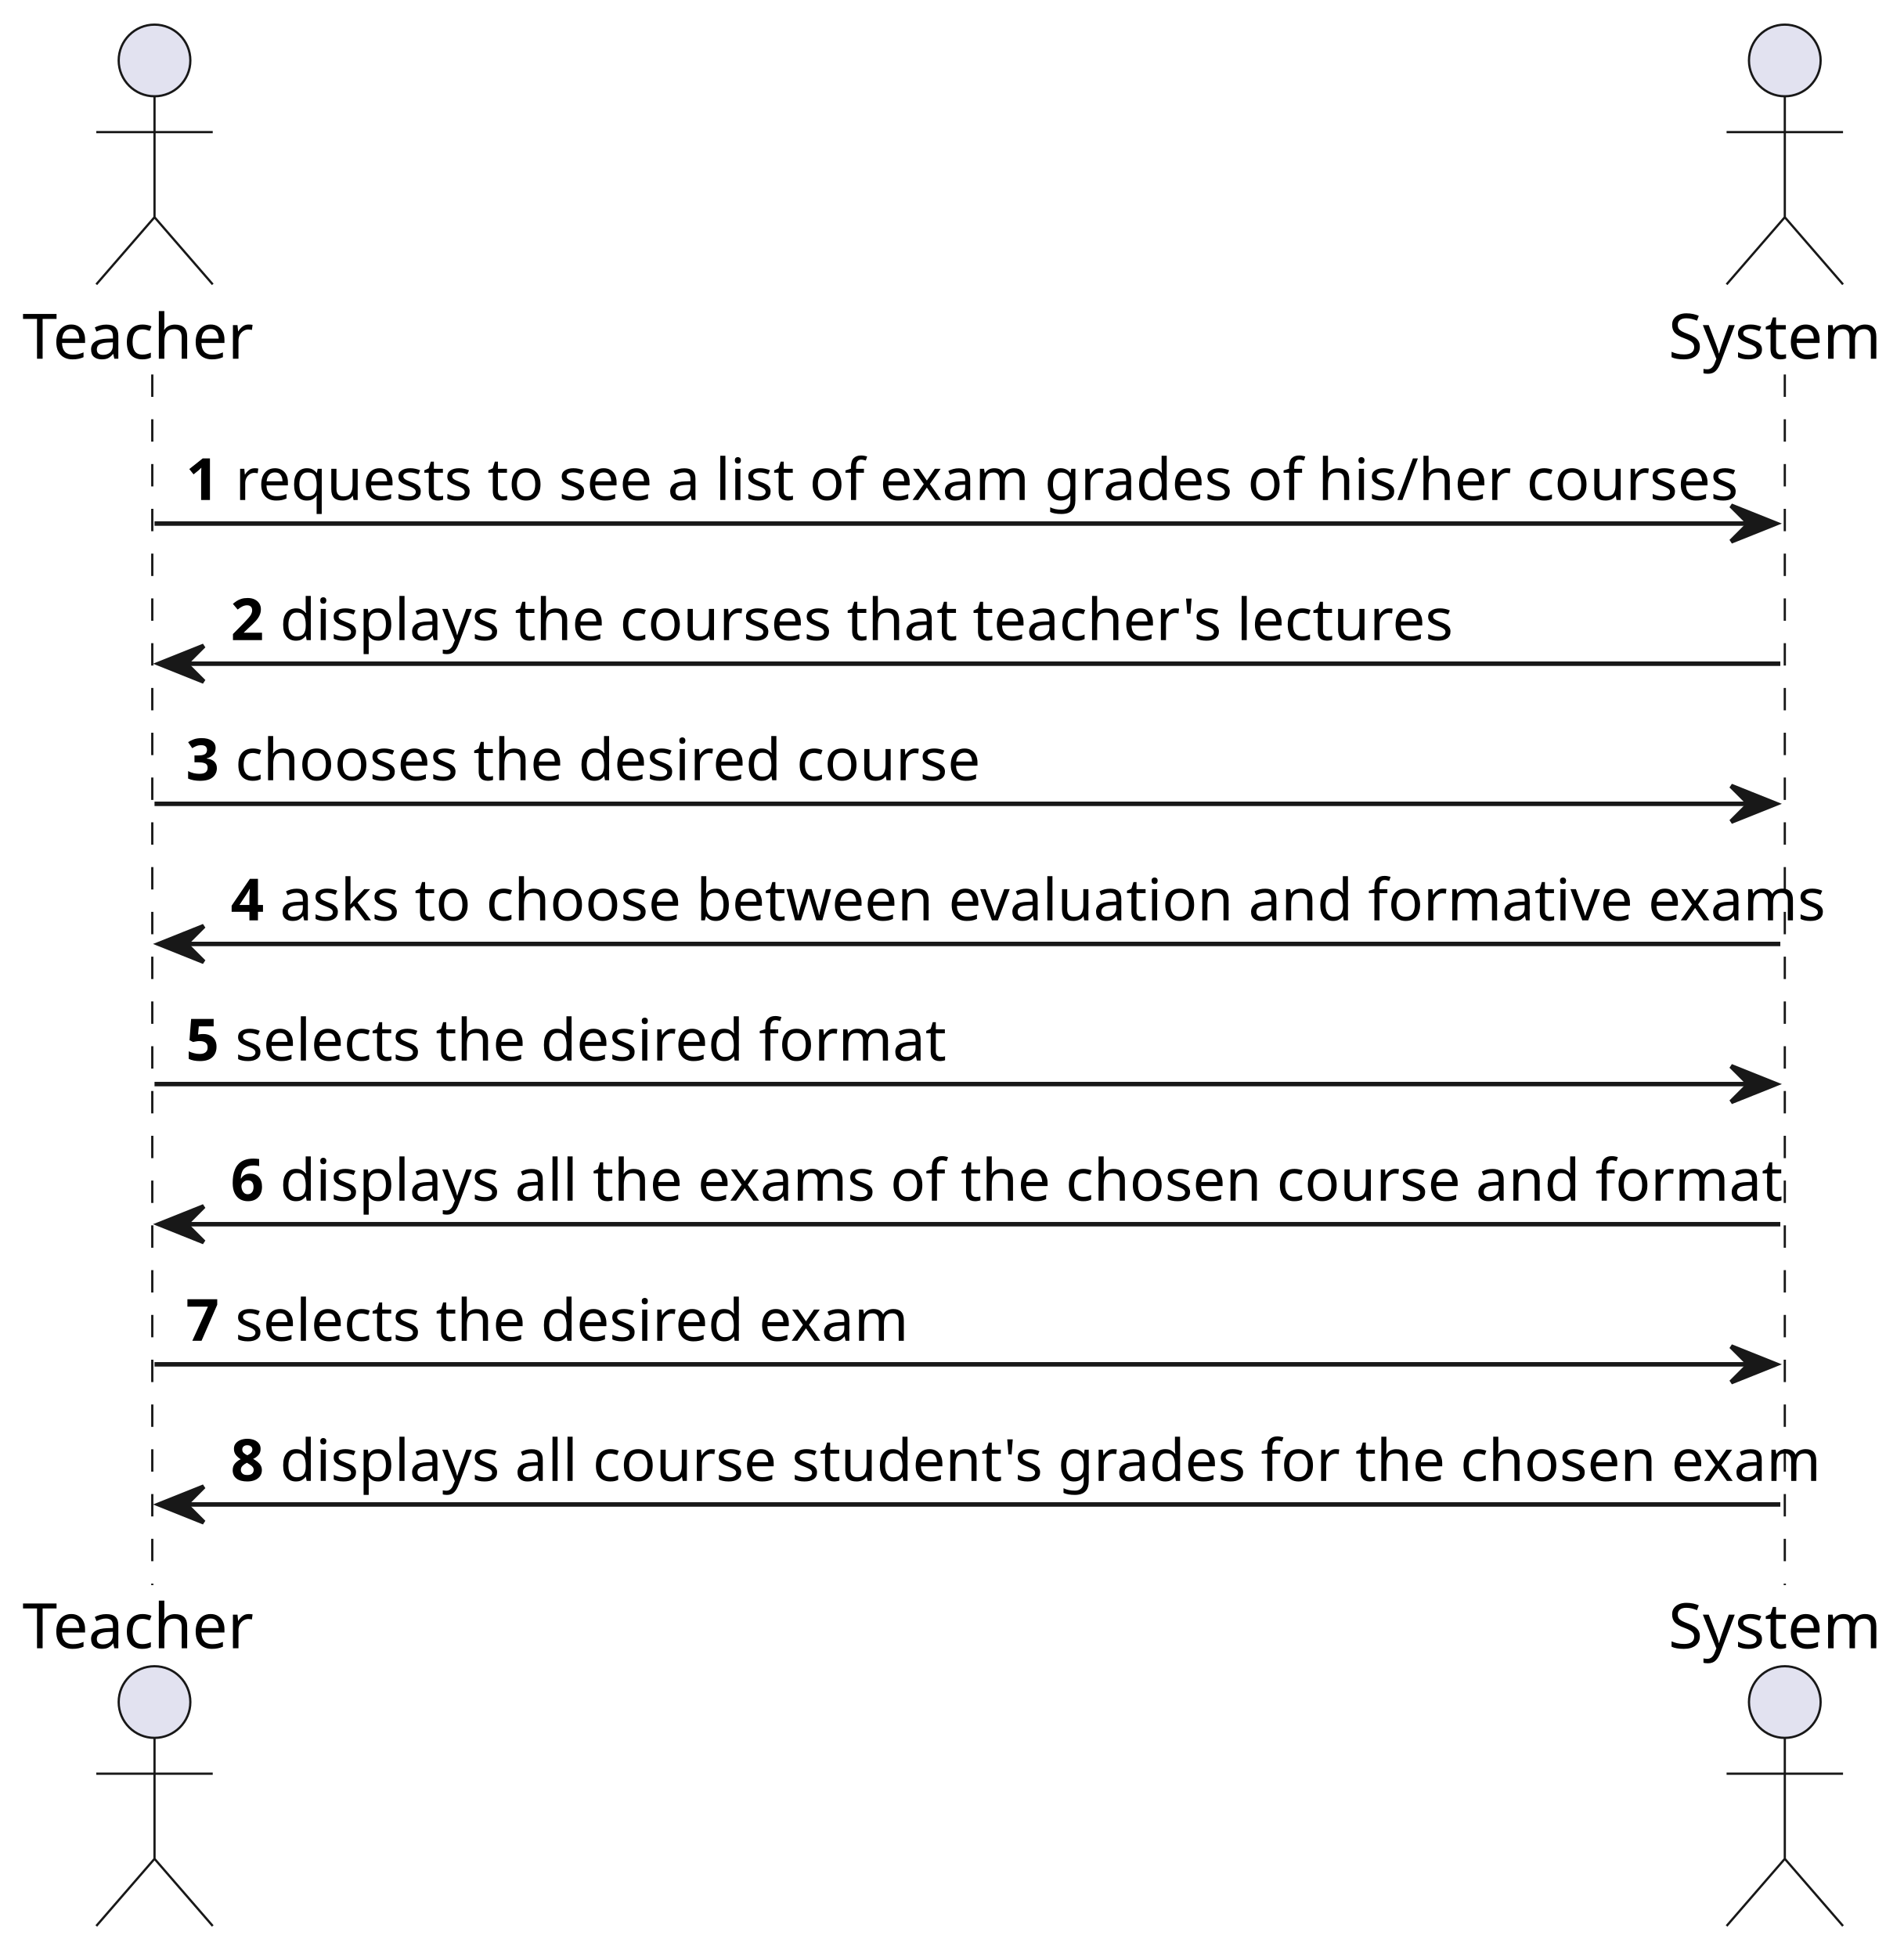
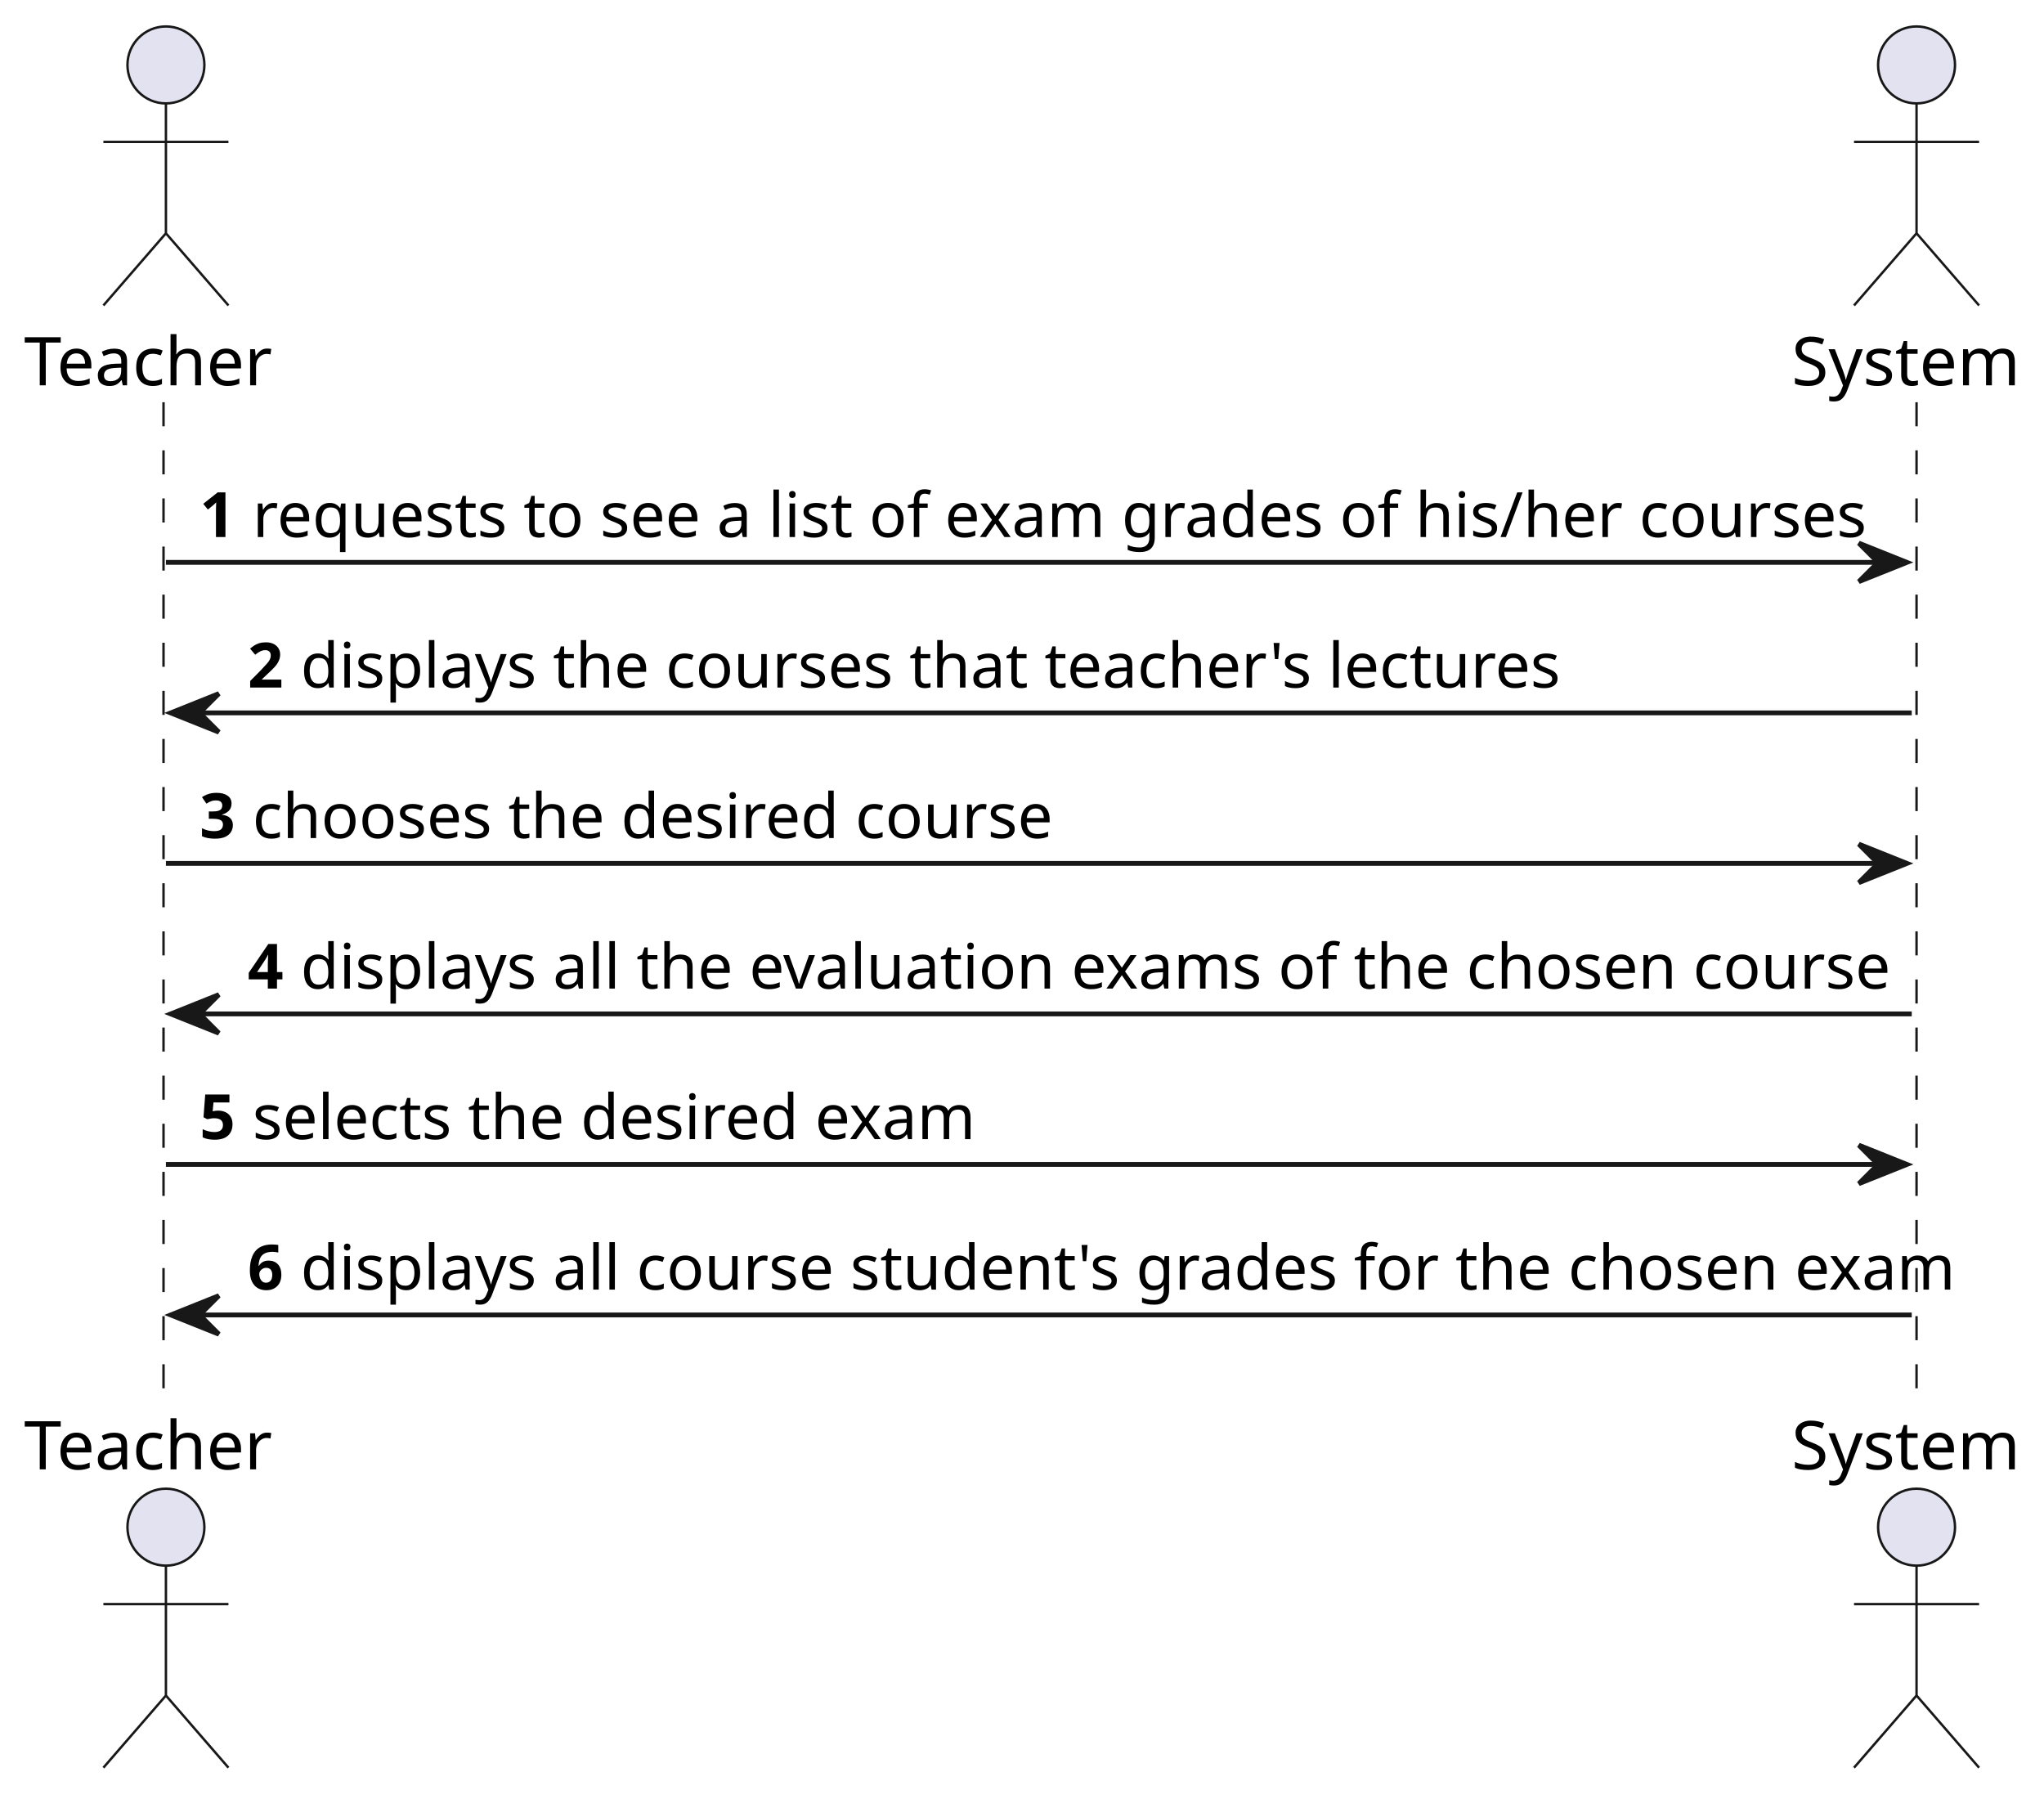
- <svg xmlns="http://www.w3.org/2000/svg" contentStyleType="text/css" height="437px" preserveAspectRatio="none" style="width:425px;height:437px;background:#FFFFFF;" version="1.1" viewBox="0 0 425 437" width="425px" zoomAndPan="magnify">
+ <svg xmlns="http://www.w3.org/2000/svg" contentStyleType="text/css" height="374px" preserveAspectRatio="none" style="width:425px;height:374px;background:#FFFFFF;" version="1.1" viewBox="0 0 425 374" width="425px" zoomAndPan="magnify">
  <defs />
  <g>
-     <line style="stroke:#181818;stroke-width:0.5;stroke-dasharray:5.0,5.0;" x1="34" x2="34" y1="83.621" y2="353.949" />
-     <line style="stroke:#181818;stroke-width:0.5;stroke-dasharray:5.0,5.0;" x1="398.5" x2="398.5" y1="83.621" y2="353.949" />
+     <line style="stroke:#181818;stroke-width:0.5;stroke-dasharray:5.0,5.0;" x1="34" x2="34" y1="83.621" y2="291.367" />
+     <line style="stroke:#181818;stroke-width:0.5;stroke-dasharray:5.0,5.0;" x1="398.5" x2="398.5" y1="83.621" y2="291.367" />
    <text fill="#000000" font-family="sans-serif" font-size="14" lengthAdjust="spacing" textLength="53" x="5" y="80.107">Teacher</text>
    <ellipse cx="34.5" cy="13.5" fill="#E2E2F0" rx="8" ry="8" style="stroke:#181818;stroke-width:0.5;" />
    <path d="M34.5,21.5 L34.5,48.5 M21.5,29.5 L47.5,29.5 M34.5,48.5 L21.5,63.5 M34.5,48.5 L47.5,63.5 " fill="none" style="stroke:#181818;stroke-width:0.5;" />
-     <text fill="#000000" font-family="sans-serif" font-size="14" lengthAdjust="spacing" textLength="53" x="5" y="368.057">Teacher</text>
-     <ellipse cx="34.5" cy="380.07" fill="#E2E2F0" rx="8" ry="8" style="stroke:#181818;stroke-width:0.5;" />
-     <path d="M34.5,388.07 L34.5,415.07 M21.5,396.07 L47.5,396.07 M34.5,415.07 L21.5,430.07 M34.5,415.07 L47.5,430.07 " fill="none" style="stroke:#181818;stroke-width:0.5;" />
+     <text fill="#000000" font-family="sans-serif" font-size="14" lengthAdjust="spacing" textLength="53" x="5" y="305.475">Teacher</text>
+     <ellipse cx="34.5" cy="317.488" fill="#E2E2F0" rx="8" ry="8" style="stroke:#181818;stroke-width:0.5;" />
+     <path d="M34.5,325.488 L34.5,352.488 M21.5,333.488 L47.5,333.488 M34.5,352.488 L21.5,367.488 M34.5,352.488 L47.5,367.488 " fill="none" style="stroke:#181818;stroke-width:0.5;" />
    <text fill="#000000" font-family="sans-serif" font-size="14" lengthAdjust="spacing" textLength="46" x="372.5" y="80.107">System</text>
    <ellipse cx="398.5" cy="13.5" fill="#E2E2F0" rx="8" ry="8" style="stroke:#181818;stroke-width:0.5;" />
    <path d="M398.5,21.5 L398.5,48.5 M385.5,29.5 L411.5,29.5 M398.5,48.5 L385.5,63.5 M398.5,48.5 L411.5,63.5 " fill="none" style="stroke:#181818;stroke-width:0.5;" />
-     <text fill="#000000" font-family="sans-serif" font-size="14" lengthAdjust="spacing" textLength="46" x="372.5" y="368.057">System</text>
-     <ellipse cx="398.5" cy="380.07" fill="#E2E2F0" rx="8" ry="8" style="stroke:#181818;stroke-width:0.5;" />
-     <path d="M398.5,388.07 L398.5,415.07 M385.5,396.07 L411.5,396.07 M398.5,415.07 L385.5,430.07 M398.5,415.07 L411.5,430.07 " fill="none" style="stroke:#181818;stroke-width:0.5;" />
+     <text fill="#000000" font-family="sans-serif" font-size="14" lengthAdjust="spacing" textLength="46" x="372.5" y="305.475">System</text>
+     <ellipse cx="398.5" cy="317.488" fill="#E2E2F0" rx="8" ry="8" style="stroke:#181818;stroke-width:0.5;" />
+     <path d="M398.5,325.488 L398.5,352.488 M385.5,333.488 L411.5,333.488 M398.5,352.488 L385.5,367.488 M398.5,352.488 L411.5,367.488 " fill="none" style="stroke:#181818;stroke-width:0.5;" />
    <polygon fill="#181818" points="386.5,112.912,396.5,116.912,386.5,120.912,390.5,116.912" style="stroke:#181818;stroke-width:1.0;" />
    <line style="stroke:#181818;stroke-width:1.0;" x1="34.5" x2="392.5" y1="116.912" y2="116.912" />
    <text fill="#000000" font-family="sans-serif" font-size="13" font-weight="bold" lengthAdjust="spacing" textLength="7" x="41.5" y="111.649">1</text>
    <text fill="#000000" font-family="sans-serif" font-size="13" lengthAdjust="spacing" textLength="322" x="52.5" y="111.649">requests to see a list of exam grades of his/her courses</text>
    <polygon fill="#181818" points="45.5,144.203,35.5,148.203,45.5,152.203,41.5,148.203" style="stroke:#181818;stroke-width:1.0;" />
    <line style="stroke:#181818;stroke-width:1.0;" x1="39.5" x2="397.5" y1="148.203" y2="148.203" />
    <text fill="#000000" font-family="sans-serif" font-size="13" font-weight="bold" lengthAdjust="spacing" textLength="7" x="51.5" y="142.94">2</text>
    <text fill="#000000" font-family="sans-serif" font-size="13" lengthAdjust="spacing" textLength="252" x="62.5" y="142.94">displays the courses that teacher's lectures</text>
    <polygon fill="#181818" points="386.5,175.494,396.5,179.494,386.5,183.494,390.5,179.494" style="stroke:#181818;stroke-width:1.0;" />
    <line style="stroke:#181818;stroke-width:1.0;" x1="34.5" x2="392.5" y1="179.494" y2="179.494" />
    <text fill="#000000" font-family="sans-serif" font-size="13" font-weight="bold" lengthAdjust="spacing" textLength="7" x="41.5" y="174.231">3</text>
    <text fill="#000000" font-family="sans-serif" font-size="13" lengthAdjust="spacing" textLength="160" x="52.5" y="174.231">chooses the desired course</text>
    <polygon fill="#181818" points="45.5,206.785,35.5,210.785,45.5,214.785,41.5,210.785" style="stroke:#181818;stroke-width:1.0;" />
    <line style="stroke:#181818;stroke-width:1.0;" x1="39.5" x2="397.5" y1="210.785" y2="210.785" />
    <text fill="#000000" font-family="sans-serif" font-size="13" font-weight="bold" lengthAdjust="spacing" textLength="7" x="51.5" y="205.523">4</text>
-     <text fill="#000000" font-family="sans-serif" font-size="13" lengthAdjust="spacing" textLength="325" x="62.5" y="205.523">asks to choose between evaluation and formative exams</text>
+     <text fill="#000000" font-family="sans-serif" font-size="13" lengthAdjust="spacing" textLength="316" x="62.5" y="205.523">displays all the evaluation exams of the chosen course</text>
    <polygon fill="#181818" points="386.5,238.076,396.5,242.076,386.5,246.076,390.5,242.076" style="stroke:#181818;stroke-width:1.0;" />
    <line style="stroke:#181818;stroke-width:1.0;" x1="34.5" x2="392.5" y1="242.076" y2="242.076" />
    <text fill="#000000" font-family="sans-serif" font-size="13" font-weight="bold" lengthAdjust="spacing" textLength="7" x="41.5" y="236.814">5</text>
-     <text fill="#000000" font-family="sans-serif" font-size="13" lengthAdjust="spacing" textLength="150" x="52.5" y="236.814">selects the desired format</text>
+     <text fill="#000000" font-family="sans-serif" font-size="13" lengthAdjust="spacing" textLength="146" x="52.5" y="236.814">selects the desired exam</text>
    <polygon fill="#181818" points="45.5,269.367,35.5,273.367,45.5,277.367,41.5,273.367" style="stroke:#181818;stroke-width:1.0;" />
    <line style="stroke:#181818;stroke-width:1.0;" x1="39.5" x2="397.5" y1="273.367" y2="273.367" />
    <text fill="#000000" font-family="sans-serif" font-size="13" font-weight="bold" lengthAdjust="spacing" textLength="7" x="51.5" y="268.104">6</text>
-     <text fill="#000000" font-family="sans-serif" font-size="13" lengthAdjust="spacing" textLength="320" x="62.5" y="268.104">displays all the exams of the chosen course and format</text>
-     <polygon fill="#181818" points="386.5,300.658,396.5,304.658,386.5,308.658,390.5,304.658" style="stroke:#181818;stroke-width:1.0;" />
-     <line style="stroke:#181818;stroke-width:1.0;" x1="34.5" x2="392.5" y1="304.658" y2="304.658" />
-     <text fill="#000000" font-family="sans-serif" font-size="13" font-weight="bold" lengthAdjust="spacing" textLength="7" x="41.5" y="299.396">7</text>
-     <text fill="#000000" font-family="sans-serif" font-size="13" lengthAdjust="spacing" textLength="146" x="52.5" y="299.396">selects the desired exam</text>
-     <polygon fill="#181818" points="45.5,331.949,35.5,335.949,45.5,339.949,41.5,335.949" style="stroke:#181818;stroke-width:1.0;" />
-     <line style="stroke:#181818;stroke-width:1.0;" x1="39.5" x2="397.5" y1="335.949" y2="335.949" />
-     <text fill="#000000" font-family="sans-serif" font-size="13" font-weight="bold" lengthAdjust="spacing" textLength="7" x="51.5" y="330.687">8</text>
-     <text fill="#000000" font-family="sans-serif" font-size="13" lengthAdjust="spacing" textLength="329" x="62.5" y="330.687">displays all course student's grades for the chosen exam</text>
+     <text fill="#000000" font-family="sans-serif" font-size="13" lengthAdjust="spacing" textLength="329" x="62.5" y="268.104">displays all course student's grades for the chosen exam</text>
  </g>
</svg>
